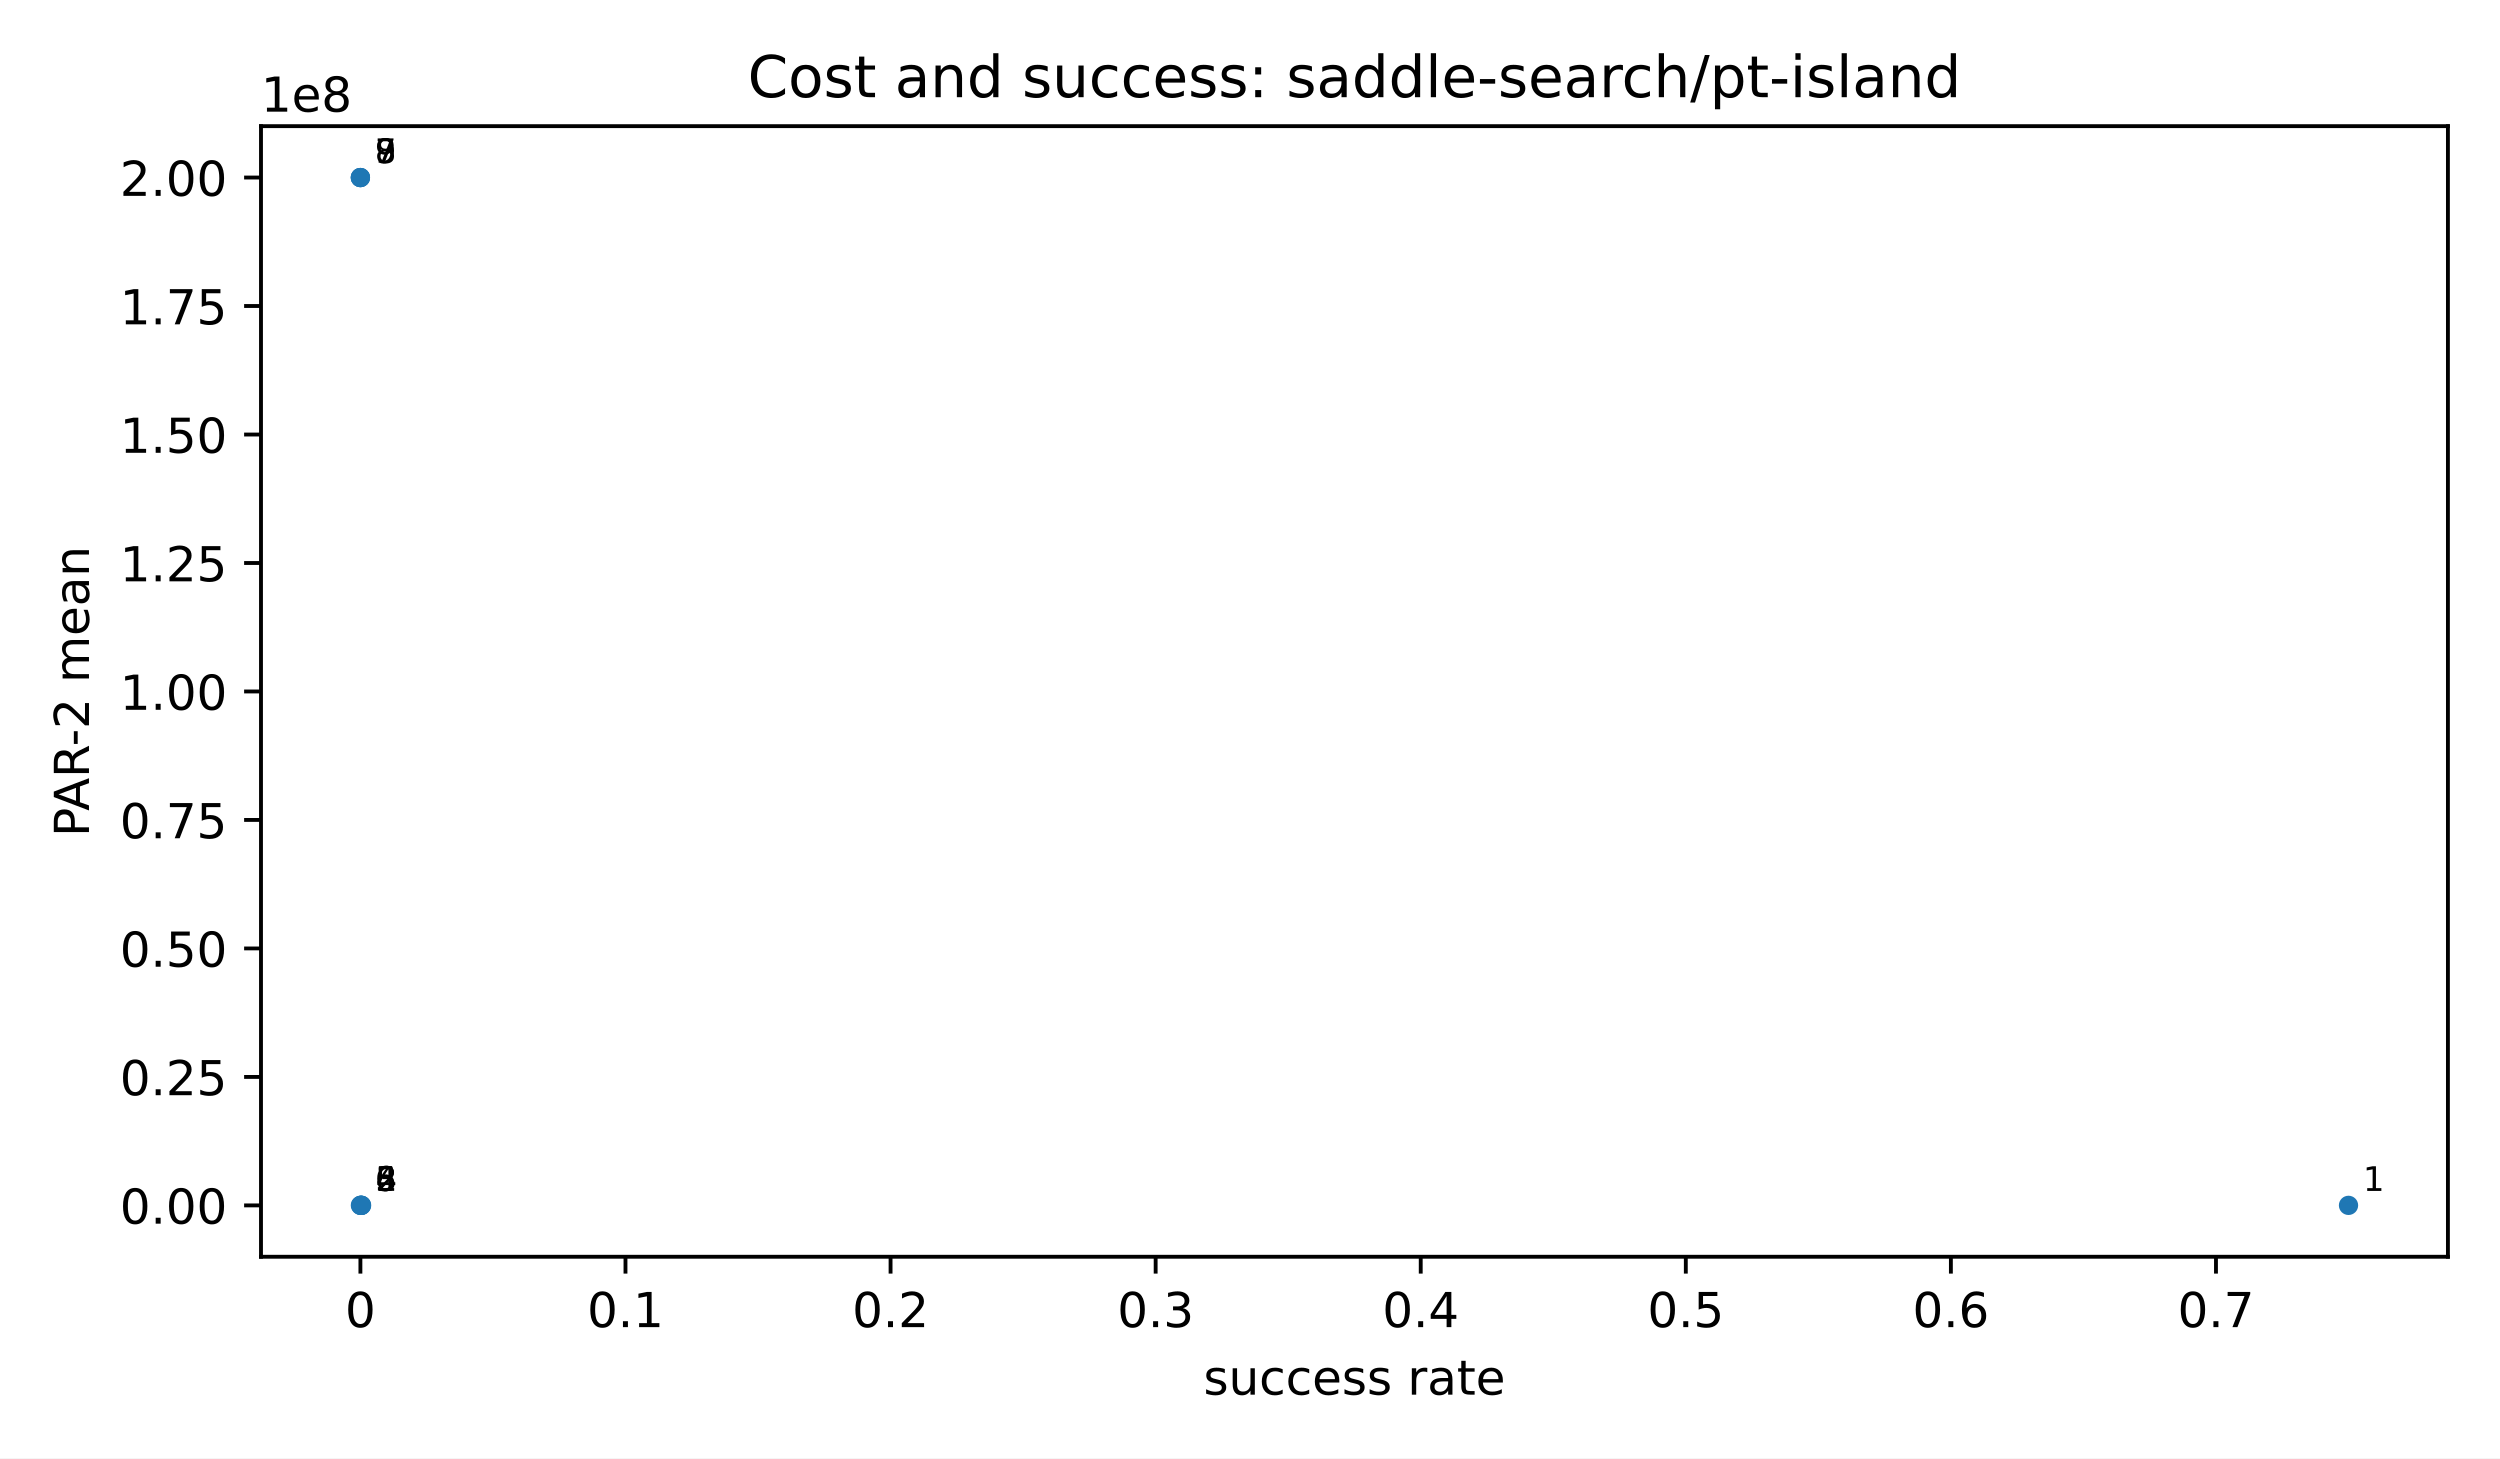
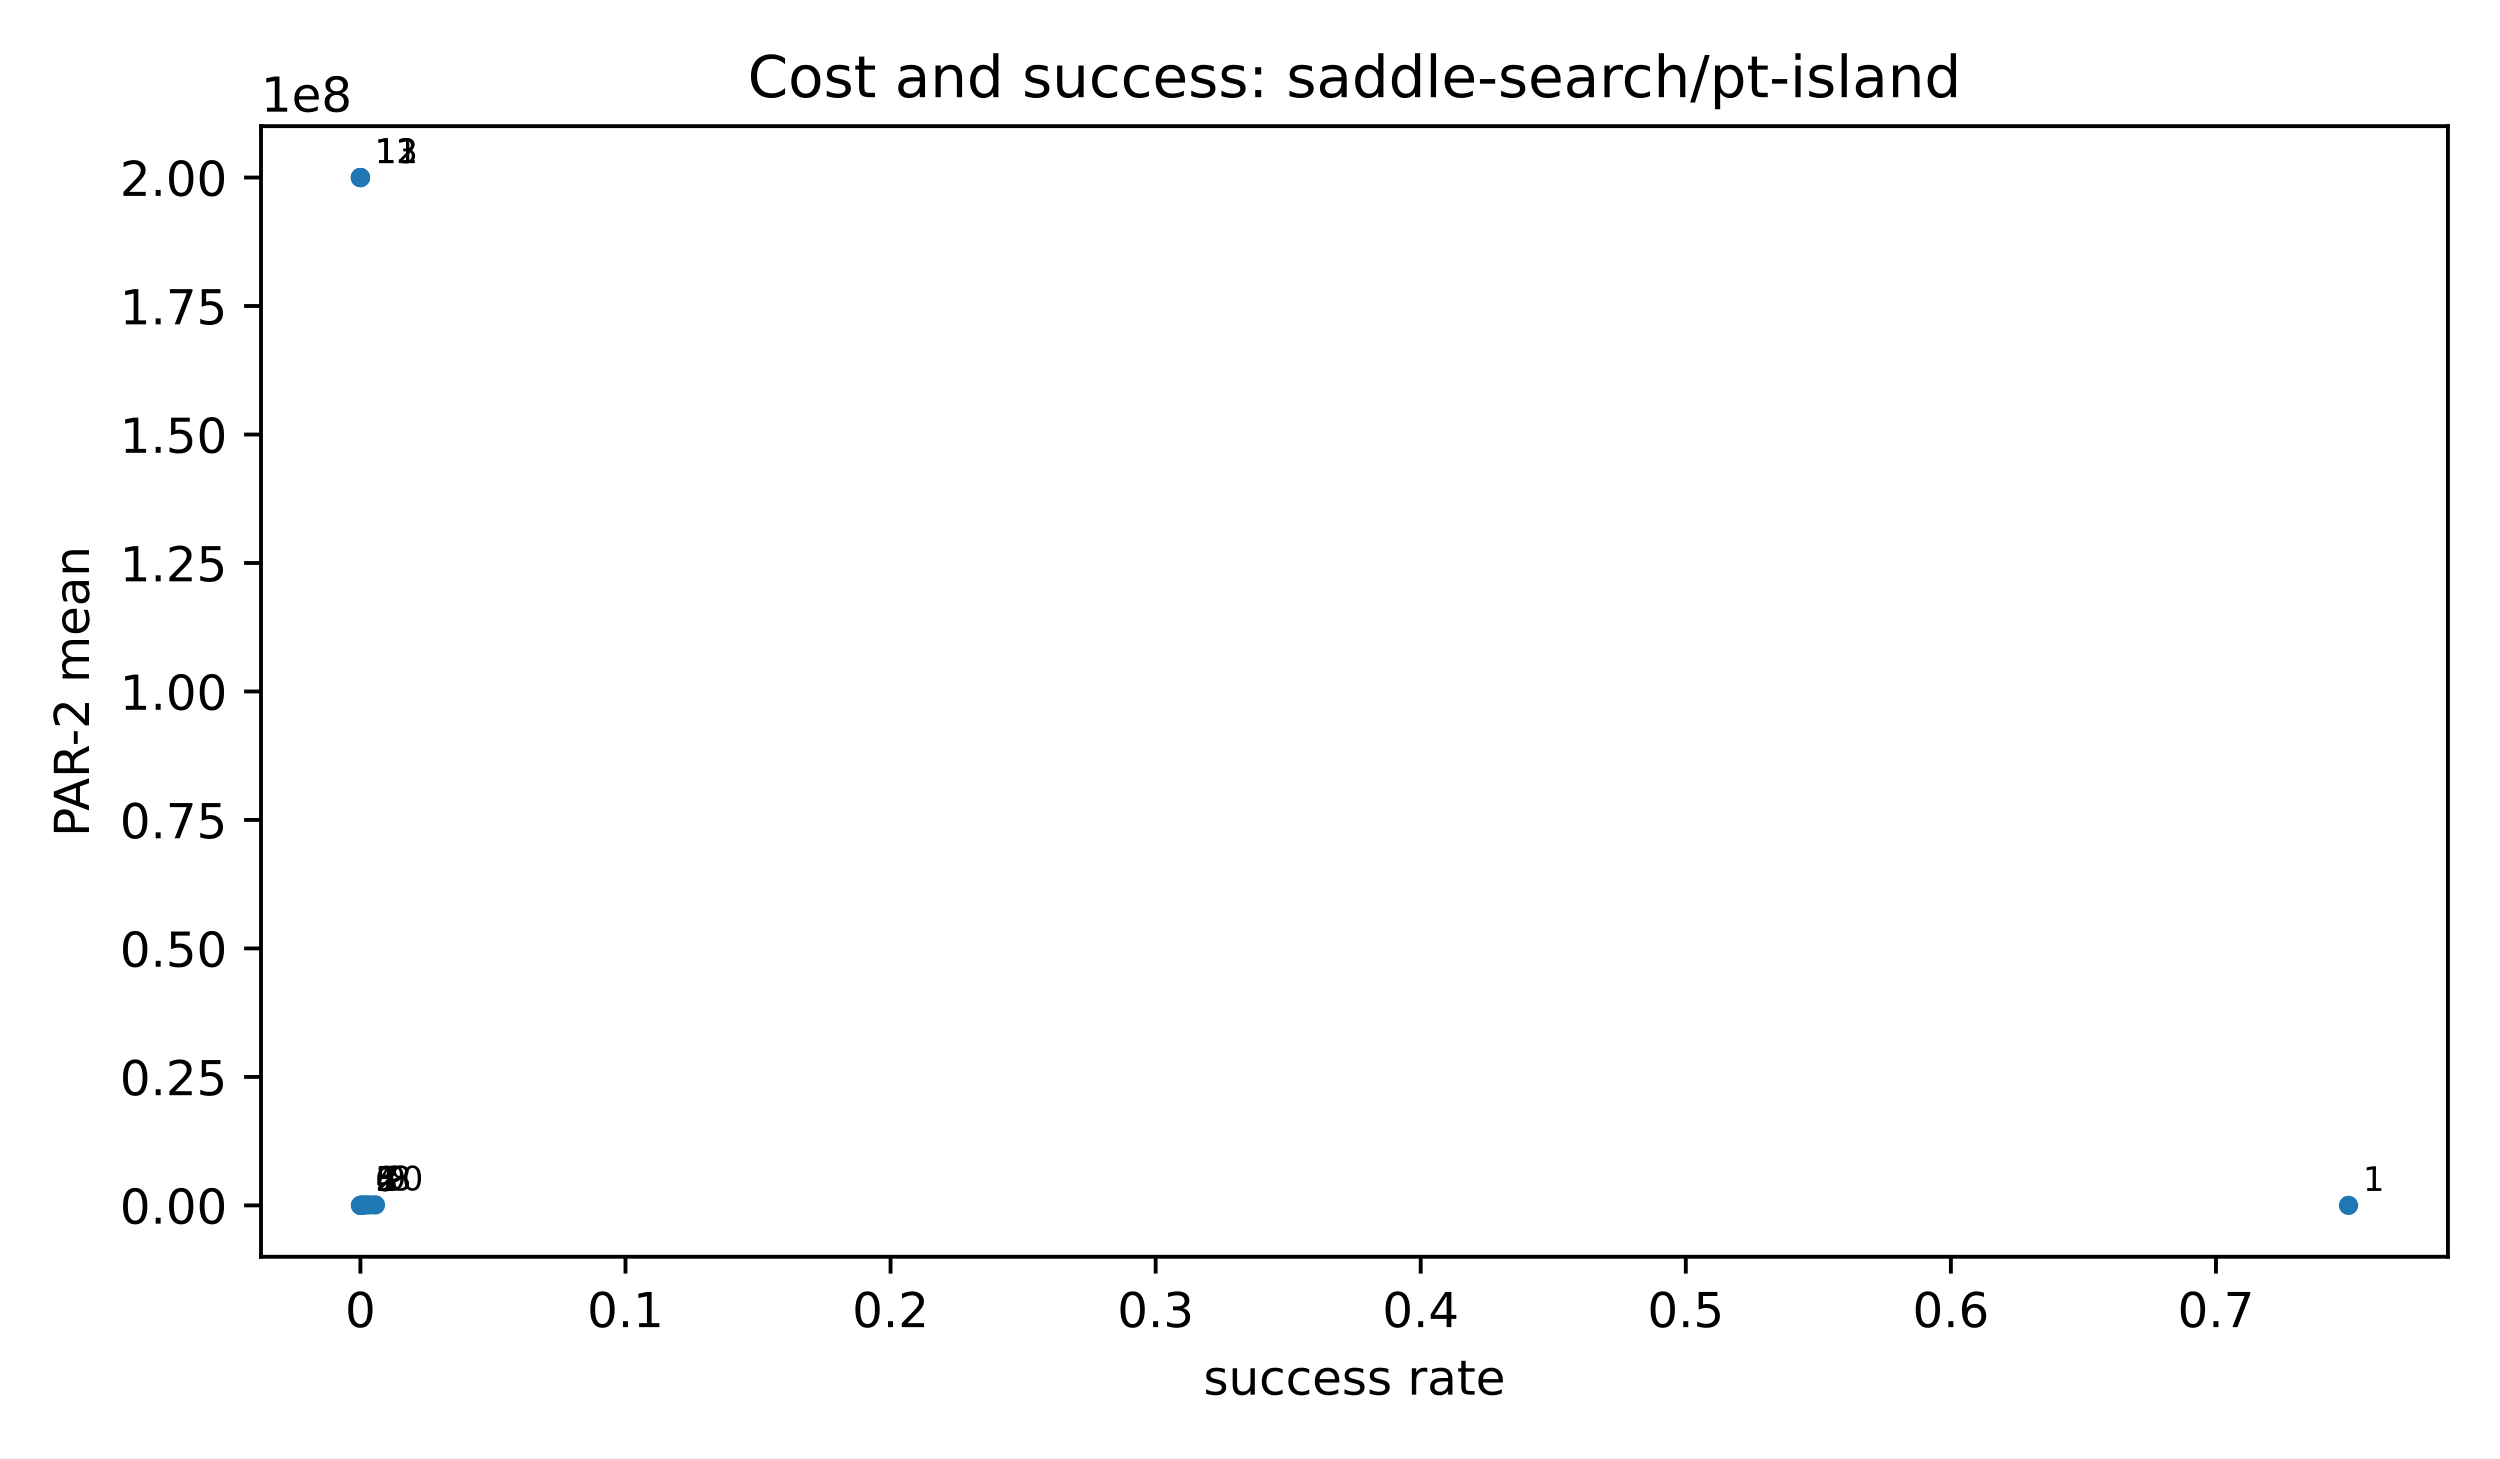
<svg xmlns="http://www.w3.org/2000/svg" xmlns:xlink="http://www.w3.org/1999/xlink" width="518.4pt" height="302.4pt" viewBox="0 0 518.4 302.4" version="1.1">
  <defs>
    <style type="text/css">*{stroke-linejoin: round; stroke-linecap: butt}</style>
  </defs>
  <g id="figure_1">
    <g id="patch_1">
      <path d="M 0 302.4  L 518.4 302.4  L 518.4 0  L 0 0  z " style="fill: #ffffff" />
    </g>
    <g id="axes_1">
      <g id="patch_2">
        <path d="M 54.12 260.6  L 507.6 260.6  L 507.6 26.16  L 54.12 26.16  z " style="fill: #ffffff" />
      </g>
      <g id="PathCollection_1">
        <defs>
          <path id="m2d8934182f" d="M 0 2  C 0.53 2 1.039 1.789 1.414 1.414  C 1.789 1.039 2 0.53 2 0  C 2 -0.53 1.789 -1.039 1.414 -1.414  C 1.039 -1.789 0.53 -2 0 -2  C -0.53 -2 -1.039 -1.789 -1.414 -1.414  C -1.789 -1.039 -2 -0.53 -2 0  C -2 0.53 -1.789 1.039 -1.414 1.414  C -1.039 1.789 -0.53 2 0 2  z " />
        </defs>
        <g clip-path="url(#p71bd0c26ad)">
          <use xlink:href="#m2d8934182f" x="486.987" y="249.944" style="fill: #1f77b4" />
          <use xlink:href="#m2d8934182f" x="74.98" y="249.938" style="fill: #1f77b4" />
          <use xlink:href="#m2d8934182f" x="74.925" y="249.938" style="fill: #1f77b4" />
          <use xlink:href="#m2d8934182f" x="74.898" y="249.938" style="fill: #1f77b4" />
          <use xlink:href="#m2d8934182f" x="74.815" y="249.938" style="fill: #1f77b4" />
          <use xlink:href="#m2d8934182f" x="74.733" y="249.938" style="fill: #1f77b4" />
+           <use xlink:href="#m2d8934182f" x="75.392" y="249.885" style="fill: #1f77b4" />
+           <use xlink:href="#m2d8934182f" x="77.849" y="249.847" style="fill: #1f77b4" />
+           <use xlink:href="#m2d8934182f" x="76.756" y="249.847" style="fill: #1f77b4" />
+           <use xlink:href="#m2d8934182f" x="75.871" y="249.847" style="fill: #1f77b4" />
          <use xlink:href="#m2d8934182f" x="74.733" y="36.816" style="fill: #1f77b4" />
          <use xlink:href="#m2d8934182f" x="74.733" y="36.816" style="fill: #1f77b4" />
          <use xlink:href="#m2d8934182f" x="74.733" y="36.816" style="fill: #1f77b4" />
        </g>
      </g>
      <g id="matplotlib.axis_1">
        <g id="xtick_1">
          <g id="line2d_1">
            <defs>
              <path id="m8ea4d47d77" d="M 0 0  L 0 3.5  " style="stroke: #000000; stroke-width: 0.8" />
            </defs>
            <g>
              <use xlink:href="#m8ea4d47d77" x="74.733" y="260.6" style="stroke: #000000; stroke-width: 0.8" />
            </g>
          </g>
          <g id="text_1">
            <text style="font-size: 10px; font-family: 'DejaVu Sans', 'Bitstream Vera Sans', 'Computer Modern Sans Serif', 'Lucida Grande', 'Verdana', 'Geneva', 'Lucid', 'Arial', 'Helvetica', 'Avant Garde', sans-serif; text-anchor: middle" x="74.733" y="275.198" transform="rotate(-0 74.73273 275.1977)">0</text>
          </g>
        </g>
        <g id="xtick_2">
          <g id="line2d_2">
            <g>
              <use xlink:href="#m8ea4d47d77" x="129.7" y="260.6" style="stroke: #000000; stroke-width: 0.8" />
            </g>
          </g>
          <g id="text_2">
            <text style="font-size: 10px; font-family: 'DejaVu Sans', 'Bitstream Vera Sans', 'Computer Modern Sans Serif', 'Lucida Grande', 'Verdana', 'Geneva', 'Lucid', 'Arial', 'Helvetica', 'Avant Garde', sans-serif; text-anchor: middle" x="129.7" y="275.198" transform="rotate(-0 129.7 275.1977)">0.1</text>
          </g>
        </g>
        <g id="xtick_3">
          <g id="line2d_3">
            <g>
              <use xlink:href="#m8ea4d47d77" x="184.667" y="260.6" style="stroke: #000000; stroke-width: 0.8" />
            </g>
          </g>
          <g id="text_3">
            <text style="font-size: 10px; font-family: 'DejaVu Sans', 'Bitstream Vera Sans', 'Computer Modern Sans Serif', 'Lucida Grande', 'Verdana', 'Geneva', 'Lucid', 'Arial', 'Helvetica', 'Avant Garde', sans-serif; text-anchor: middle" x="184.667" y="275.198" transform="rotate(-0 184.6673 275.1977)">0.2</text>
          </g>
        </g>
        <g id="xtick_4">
          <g id="line2d_4">
            <g>
              <use xlink:href="#m8ea4d47d77" x="239.635" y="260.6" style="stroke: #000000; stroke-width: 0.8" />
            </g>
          </g>
          <g id="text_4">
            <text style="font-size: 10px; font-family: 'DejaVu Sans', 'Bitstream Vera Sans', 'Computer Modern Sans Serif', 'Lucida Grande', 'Verdana', 'Geneva', 'Lucid', 'Arial', 'Helvetica', 'Avant Garde', sans-serif; text-anchor: middle" x="239.635" y="275.198" transform="rotate(-0 239.6345 275.1977)">0.3</text>
          </g>
        </g>
        <g id="xtick_5">
          <g id="line2d_5">
            <g>
              <use xlink:href="#m8ea4d47d77" x="294.602" y="260.6" style="stroke: #000000; stroke-width: 0.8" />
            </g>
          </g>
          <g id="text_5">
            <text style="font-size: 10px; font-family: 'DejaVu Sans', 'Bitstream Vera Sans', 'Computer Modern Sans Serif', 'Lucida Grande', 'Verdana', 'Geneva', 'Lucid', 'Arial', 'Helvetica', 'Avant Garde', sans-serif; text-anchor: middle" x="294.602" y="275.198" transform="rotate(-0 294.6018 275.1977)">0.4</text>
          </g>
        </g>
        <g id="xtick_6">
          <g id="line2d_6">
            <g>
              <use xlink:href="#m8ea4d47d77" x="349.569" y="260.6" style="stroke: #000000; stroke-width: 0.8" />
            </g>
          </g>
          <g id="text_6">
            <text style="font-size: 10px; font-family: 'DejaVu Sans', 'Bitstream Vera Sans', 'Computer Modern Sans Serif', 'Lucida Grande', 'Verdana', 'Geneva', 'Lucid', 'Arial', 'Helvetica', 'Avant Garde', sans-serif; text-anchor: middle" x="349.569" y="275.198" transform="rotate(-0 349.5691 275.1977)">0.5</text>
          </g>
        </g>
        <g id="xtick_7">
          <g id="line2d_7">
            <g>
              <use xlink:href="#m8ea4d47d77" x="404.536" y="260.6" style="stroke: #000000; stroke-width: 0.8" />
            </g>
          </g>
          <g id="text_7">
            <text style="font-size: 10px; font-family: 'DejaVu Sans', 'Bitstream Vera Sans', 'Computer Modern Sans Serif', 'Lucida Grande', 'Verdana', 'Geneva', 'Lucid', 'Arial', 'Helvetica', 'Avant Garde', sans-serif; text-anchor: middle" x="404.536" y="275.198" transform="rotate(-0 404.5364 275.1977)">0.6</text>
          </g>
        </g>
        <g id="xtick_8">
          <g id="line2d_8">
            <g>
              <use xlink:href="#m8ea4d47d77" x="459.504" y="260.6" style="stroke: #000000; stroke-width: 0.8" />
            </g>
          </g>
          <g id="text_8">
            <text style="font-size: 10px; font-family: 'DejaVu Sans', 'Bitstream Vera Sans', 'Computer Modern Sans Serif', 'Lucida Grande', 'Verdana', 'Geneva', 'Lucid', 'Arial', 'Helvetica', 'Avant Garde', sans-serif; text-anchor: middle" x="459.504" y="275.198" transform="rotate(-0 459.5036 275.1977)">0.7</text>
          </g>
        </g>
        <g id="text_9">
          <text style="font-size: 10px; font-family: 'DejaVu Sans', 'Bitstream Vera Sans', 'Computer Modern Sans Serif', 'Lucida Grande', 'Verdana', 'Geneva', 'Lucid', 'Arial', 'Helvetica', 'Avant Garde', sans-serif; text-anchor: middle" x="280.86" y="289.198" transform="rotate(-0 280.86 289.1977)">success rate</text>
        </g>
      </g>
      <g id="matplotlib.axis_2">
        <g id="ytick_1">
          <g id="line2d_9">
            <defs>
              <path id="md659df78fa" d="M 0 0  L -3.5 0  " style="stroke: #000000; stroke-width: 0.8" />
            </defs>
            <g>
              <use xlink:href="#md659df78fa" x="54.12" y="249.949" style="stroke: #000000; stroke-width: 0.8" />
            </g>
          </g>
          <g id="text_10">
            <text style="font-size: 10px; font-family: 'DejaVu Sans', 'Bitstream Vera Sans', 'Computer Modern Sans Serif', 'Lucida Grande', 'Verdana', 'Geneva', 'Lucid', 'Arial', 'Helvetica', 'Avant Garde', sans-serif; text-anchor: end" x="47.12" y="253.748" transform="rotate(-0 47.12 253.748)">0.00</text>
          </g>
        </g>
        <g id="ytick_2">
          <g id="line2d_10">
            <g>
              <use xlink:href="#md659df78fa" x="54.12" y="223.308" style="stroke: #000000; stroke-width: 0.8" />
            </g>
          </g>
          <g id="text_11">
            <text style="font-size: 10px; font-family: 'DejaVu Sans', 'Bitstream Vera Sans', 'Computer Modern Sans Serif', 'Lucida Grande', 'Verdana', 'Geneva', 'Lucid', 'Arial', 'Helvetica', 'Avant Garde', sans-serif; text-anchor: end" x="47.12" y="227.106" transform="rotate(-0 47.12 227.1064)">0.25</text>
          </g>
        </g>
        <g id="ytick_3">
          <g id="line2d_11">
            <g>
              <use xlink:href="#md659df78fa" x="54.12" y="196.666" style="stroke: #000000; stroke-width: 0.8" />
            </g>
          </g>
          <g id="text_12">
            <text style="font-size: 10px; font-family: 'DejaVu Sans', 'Bitstream Vera Sans', 'Computer Modern Sans Serif', 'Lucida Grande', 'Verdana', 'Geneva', 'Lucid', 'Arial', 'Helvetica', 'Avant Garde', sans-serif; text-anchor: end" x="47.12" y="200.465" transform="rotate(-0 47.12 200.4648)">0.50</text>
          </g>
        </g>
        <g id="ytick_4">
          <g id="line2d_12">
            <g>
              <use xlink:href="#md659df78fa" x="54.12" y="170.024" style="stroke: #000000; stroke-width: 0.8" />
            </g>
          </g>
          <g id="text_13">
            <text style="font-size: 10px; font-family: 'DejaVu Sans', 'Bitstream Vera Sans', 'Computer Modern Sans Serif', 'Lucida Grande', 'Verdana', 'Geneva', 'Lucid', 'Arial', 'Helvetica', 'Avant Garde', sans-serif; text-anchor: end" x="47.12" y="173.823" transform="rotate(-0 47.12 173.8232)">0.75</text>
          </g>
        </g>
        <g id="ytick_5">
          <g id="line2d_13">
            <g>
              <use xlink:href="#md659df78fa" x="54.12" y="143.383" style="stroke: #000000; stroke-width: 0.8" />
            </g>
          </g>
          <g id="text_14">
            <text style="font-size: 10px; font-family: 'DejaVu Sans', 'Bitstream Vera Sans', 'Computer Modern Sans Serif', 'Lucida Grande', 'Verdana', 'Geneva', 'Lucid', 'Arial', 'Helvetica', 'Avant Garde', sans-serif; text-anchor: end" x="47.12" y="147.182" transform="rotate(-0 47.12 147.1816)">1.00</text>
          </g>
        </g>
        <g id="ytick_6">
          <g id="line2d_14">
            <g>
              <use xlink:href="#md659df78fa" x="54.12" y="116.741" style="stroke: #000000; stroke-width: 0.8" />
            </g>
          </g>
          <g id="text_15">
            <text style="font-size: 10px; font-family: 'DejaVu Sans', 'Bitstream Vera Sans', 'Computer Modern Sans Serif', 'Lucida Grande', 'Verdana', 'Geneva', 'Lucid', 'Arial', 'Helvetica', 'Avant Garde', sans-serif; text-anchor: end" x="47.12" y="120.54" transform="rotate(-0 47.12 120.54)">1.25</text>
          </g>
        </g>
        <g id="ytick_7">
          <g id="line2d_15">
            <g>
              <use xlink:href="#md659df78fa" x="54.12" y="90.1" style="stroke: #000000; stroke-width: 0.8" />
            </g>
          </g>
          <g id="text_16">
            <text style="font-size: 10px; font-family: 'DejaVu Sans', 'Bitstream Vera Sans', 'Computer Modern Sans Serif', 'Lucida Grande', 'Verdana', 'Geneva', 'Lucid', 'Arial', 'Helvetica', 'Avant Garde', sans-serif; text-anchor: end" x="47.12" y="93.898" transform="rotate(-0 47.12 93.8984)">1.50</text>
          </g>
        </g>
        <g id="ytick_8">
          <g id="line2d_16">
            <g>
              <use xlink:href="#md659df78fa" x="54.12" y="63.458" style="stroke: #000000; stroke-width: 0.8" />
            </g>
          </g>
          <g id="text_17">
            <text style="font-size: 10px; font-family: 'DejaVu Sans', 'Bitstream Vera Sans', 'Computer Modern Sans Serif', 'Lucida Grande', 'Verdana', 'Geneva', 'Lucid', 'Arial', 'Helvetica', 'Avant Garde', sans-serif; text-anchor: end" x="47.12" y="67.257" transform="rotate(-0 47.12 67.25679)">1.75</text>
          </g>
        </g>
        <g id="ytick_9">
          <g id="line2d_17">
            <g>
              <use xlink:href="#md659df78fa" x="54.12" y="36.816" style="stroke: #000000; stroke-width: 0.8" />
            </g>
          </g>
          <g id="text_18">
            <text style="font-size: 10px; font-family: 'DejaVu Sans', 'Bitstream Vera Sans', 'Computer Modern Sans Serif', 'Lucida Grande', 'Verdana', 'Geneva', 'Lucid', 'Arial', 'Helvetica', 'Avant Garde', sans-serif; text-anchor: end" x="47.12" y="40.615" transform="rotate(-0 47.12 40.61519)">2.00</text>
          </g>
        </g>
        <g id="text_19">
          <text style="font-size: 10px; font-family: 'DejaVu Sans', 'Bitstream Vera Sans', 'Computer Modern Sans Serif', 'Lucida Grande', 'Verdana', 'Geneva', 'Lucid', 'Arial', 'Helvetica', 'Avant Garde', sans-serif; text-anchor: middle" x="18.452" y="143.38" transform="rotate(-90 18.45203 143.38)">PAR-2 mean</text>
        </g>
        <g id="text_20">
          <text style="font-size: 10px; font-family: 'DejaVu Sans', 'Bitstream Vera Sans', 'Computer Modern Sans Serif', 'Lucida Grande', 'Verdana', 'Geneva', 'Lucid', 'Arial', 'Helvetica', 'Avant Garde', sans-serif; text-anchor: start" x="54.12" y="23.16" transform="rotate(-0 54.12 23.16)">1e8</text>
        </g>
      </g>
      <g id="patch_3">
        <path d="M 54.12 260.6  L 54.12 26.16  " style="fill: none; stroke: #000000; stroke-width: 0.8; stroke-linejoin: miter; stroke-linecap: square" />
      </g>
      <g id="patch_4">
        <path d="M 507.6 260.6  L 507.6 26.16  " style="fill: none; stroke: #000000; stroke-width: 0.8; stroke-linejoin: miter; stroke-linecap: square" />
      </g>
      <g id="patch_5">
        <path d="M 54.12 260.6  L 507.6 260.6  " style="fill: none; stroke: #000000; stroke-width: 0.8; stroke-linejoin: miter; stroke-linecap: square" />
      </g>
      <g id="patch_6">
        <path d="M 54.12 26.16  L 507.6 26.16  " style="fill: none; stroke: #000000; stroke-width: 0.8; stroke-linejoin: miter; stroke-linecap: square" />
      </g>
      <g id="text_21">
        <text style="font-size: 7px; font-family: 'DejaVu Sans', 'Bitstream Vera Sans', 'Computer Modern Sans Serif', 'Lucida Grande', 'Verdana', 'Geneva', 'Lucid', 'Arial', 'Helvetica', 'Avant Garde', sans-serif; text-anchor: start" x="489.987" y="246.944" transform="rotate(-0 489.9873 246.9436)">1</text>
      </g>
      <g id="text_22">
        <text style="font-size: 7px; font-family: 'DejaVu Sans', 'Bitstream Vera Sans', 'Computer Modern Sans Serif', 'Lucida Grande', 'Verdana', 'Geneva', 'Lucid', 'Arial', 'Helvetica', 'Avant Garde', sans-serif; text-anchor: start" x="77.98" y="246.938" transform="rotate(-0 77.98008 246.9384)">2</text>
      </g>
      <g id="text_23">
        <text style="font-size: 7px; font-family: 'DejaVu Sans', 'Bitstream Vera Sans', 'Computer Modern Sans Serif', 'Lucida Grande', 'Verdana', 'Geneva', 'Lucid', 'Arial', 'Helvetica', 'Avant Garde', sans-serif; text-anchor: start" x="77.925" y="246.938" transform="rotate(-0 77.92511 246.9384)">3</text>
      </g>
      <g id="text_24">
        <text style="font-size: 7px; font-family: 'DejaVu Sans', 'Bitstream Vera Sans', 'Computer Modern Sans Serif', 'Lucida Grande', 'Verdana', 'Geneva', 'Lucid', 'Arial', 'Helvetica', 'Avant Garde', sans-serif; text-anchor: start" x="77.898" y="246.938" transform="rotate(-0 77.89763 246.9384)">4</text>
      </g>
      <g id="text_25">
        <text style="font-size: 7px; font-family: 'DejaVu Sans', 'Bitstream Vera Sans', 'Computer Modern Sans Serif', 'Lucida Grande', 'Verdana', 'Geneva', 'Lucid', 'Arial', 'Helvetica', 'Avant Garde', sans-serif; text-anchor: start" x="77.815" y="246.938" transform="rotate(-0 77.81518 246.9384)">5</text>
      </g>
      <g id="text_26">
        <text style="font-size: 7px; font-family: 'DejaVu Sans', 'Bitstream Vera Sans', 'Computer Modern Sans Serif', 'Lucida Grande', 'Verdana', 'Geneva', 'Lucid', 'Arial', 'Helvetica', 'Avant Garde', sans-serif; text-anchor: start" x="77.733" y="246.938" transform="rotate(-0 77.73273 246.9384)">6</text>
      </g>
      <g id="text_27">
-         <text style="font-size: 7px; font-family: 'DejaVu Sans', 'Bitstream Vera Sans', 'Computer Modern Sans Serif', 'Lucida Grande', 'Verdana', 'Geneva', 'Lucid', 'Arial', 'Helvetica', 'Avant Garde', sans-serif; text-anchor: start" x="77.733" y="33.816" transform="rotate(-0 77.73273 33.81636)">7</text>
+         <text style="font-size: 7px; font-family: 'DejaVu Sans', 'Bitstream Vera Sans', 'Computer Modern Sans Serif', 'Lucida Grande', 'Verdana', 'Geneva', 'Lucid', 'Arial', 'Helvetica', 'Avant Garde', sans-serif; text-anchor: start" x="78.392" y="246.885" transform="rotate(-0 78.39234 246.8853)">7</text>
      </g>
      <g id="text_28">
-         <text style="font-size: 7px; font-family: 'DejaVu Sans', 'Bitstream Vera Sans', 'Computer Modern Sans Serif', 'Lucida Grande', 'Verdana', 'Geneva', 'Lucid', 'Arial', 'Helvetica', 'Avant Garde', sans-serif; text-anchor: start" x="77.733" y="33.816" transform="rotate(-0 77.73273 33.81636)">8</text>
+         <text style="font-size: 7px; font-family: 'DejaVu Sans', 'Bitstream Vera Sans', 'Computer Modern Sans Serif', 'Lucida Grande', 'Verdana', 'Geneva', 'Lucid', 'Arial', 'Helvetica', 'Avant Garde', sans-serif; text-anchor: start" x="80.849" y="246.847" transform="rotate(-0 80.84865 246.8475)">8</text>
      </g>
      <g id="text_29">
-         <text style="font-size: 7px; font-family: 'DejaVu Sans', 'Bitstream Vera Sans', 'Computer Modern Sans Serif', 'Lucida Grande', 'Verdana', 'Geneva', 'Lucid', 'Arial', 'Helvetica', 'Avant Garde', sans-serif; text-anchor: start" x="77.733" y="33.816" transform="rotate(-0 77.73273 33.81636)">9</text>
+         <text style="font-size: 7px; font-family: 'DejaVu Sans', 'Bitstream Vera Sans', 'Computer Modern Sans Serif', 'Lucida Grande', 'Verdana', 'Geneva', 'Lucid', 'Arial', 'Helvetica', 'Avant Garde', sans-serif; text-anchor: start" x="79.756" y="246.847" transform="rotate(-0 79.75579 246.8473)">9</text>
      </g>
      <g id="text_30">
+         <text style="font-size: 7px; font-family: 'DejaVu Sans', 'Bitstream Vera Sans', 'Computer Modern Sans Serif', 'Lucida Grande', 'Verdana', 'Geneva', 'Lucid', 'Arial', 'Helvetica', 'Avant Garde', sans-serif; text-anchor: start" x="78.871" y="246.847" transform="rotate(-0 78.87103 246.8471)">10</text>
+       </g>
+       <g id="text_31">
+         <text style="font-size: 7px; font-family: 'DejaVu Sans', 'Bitstream Vera Sans', 'Computer Modern Sans Serif', 'Lucida Grande', 'Verdana', 'Geneva', 'Lucid', 'Arial', 'Helvetica', 'Avant Garde', sans-serif; text-anchor: start" x="77.733" y="33.816" transform="rotate(-0 77.73273 33.81636)">11</text>
+       </g>
+       <g id="text_32">
+         <text style="font-size: 7px; font-family: 'DejaVu Sans', 'Bitstream Vera Sans', 'Computer Modern Sans Serif', 'Lucida Grande', 'Verdana', 'Geneva', 'Lucid', 'Arial', 'Helvetica', 'Avant Garde', sans-serif; text-anchor: start" x="77.733" y="33.816" transform="rotate(-0 77.73273 33.81636)">12</text>
+       </g>
+       <g id="text_33">
+         <text style="font-size: 7px; font-family: 'DejaVu Sans', 'Bitstream Vera Sans', 'Computer Modern Sans Serif', 'Lucida Grande', 'Verdana', 'Geneva', 'Lucid', 'Arial', 'Helvetica', 'Avant Garde', sans-serif; text-anchor: start" x="77.733" y="33.816" transform="rotate(-0 77.73273 33.81636)">13</text>
+       </g>
+       <g id="text_34">
        <text style="font-size: 12px; font-family: 'DejaVu Sans', 'Bitstream Vera Sans', 'Computer Modern Sans Serif', 'Lucida Grande', 'Verdana', 'Geneva', 'Lucid', 'Arial', 'Helvetica', 'Avant Garde', sans-serif; text-anchor: middle" x="280.86" y="20.16" transform="rotate(-0 280.86 20.16)">Cost and success: saddle-search/pt-island</text>
      </g>
    </g>
  </g>
  <defs>
    <clipPath id="p71bd0c26ad">
      <rect x="54.12" y="26.16" width="453.48" height="234.44" />
    </clipPath>
  </defs>
</svg>
